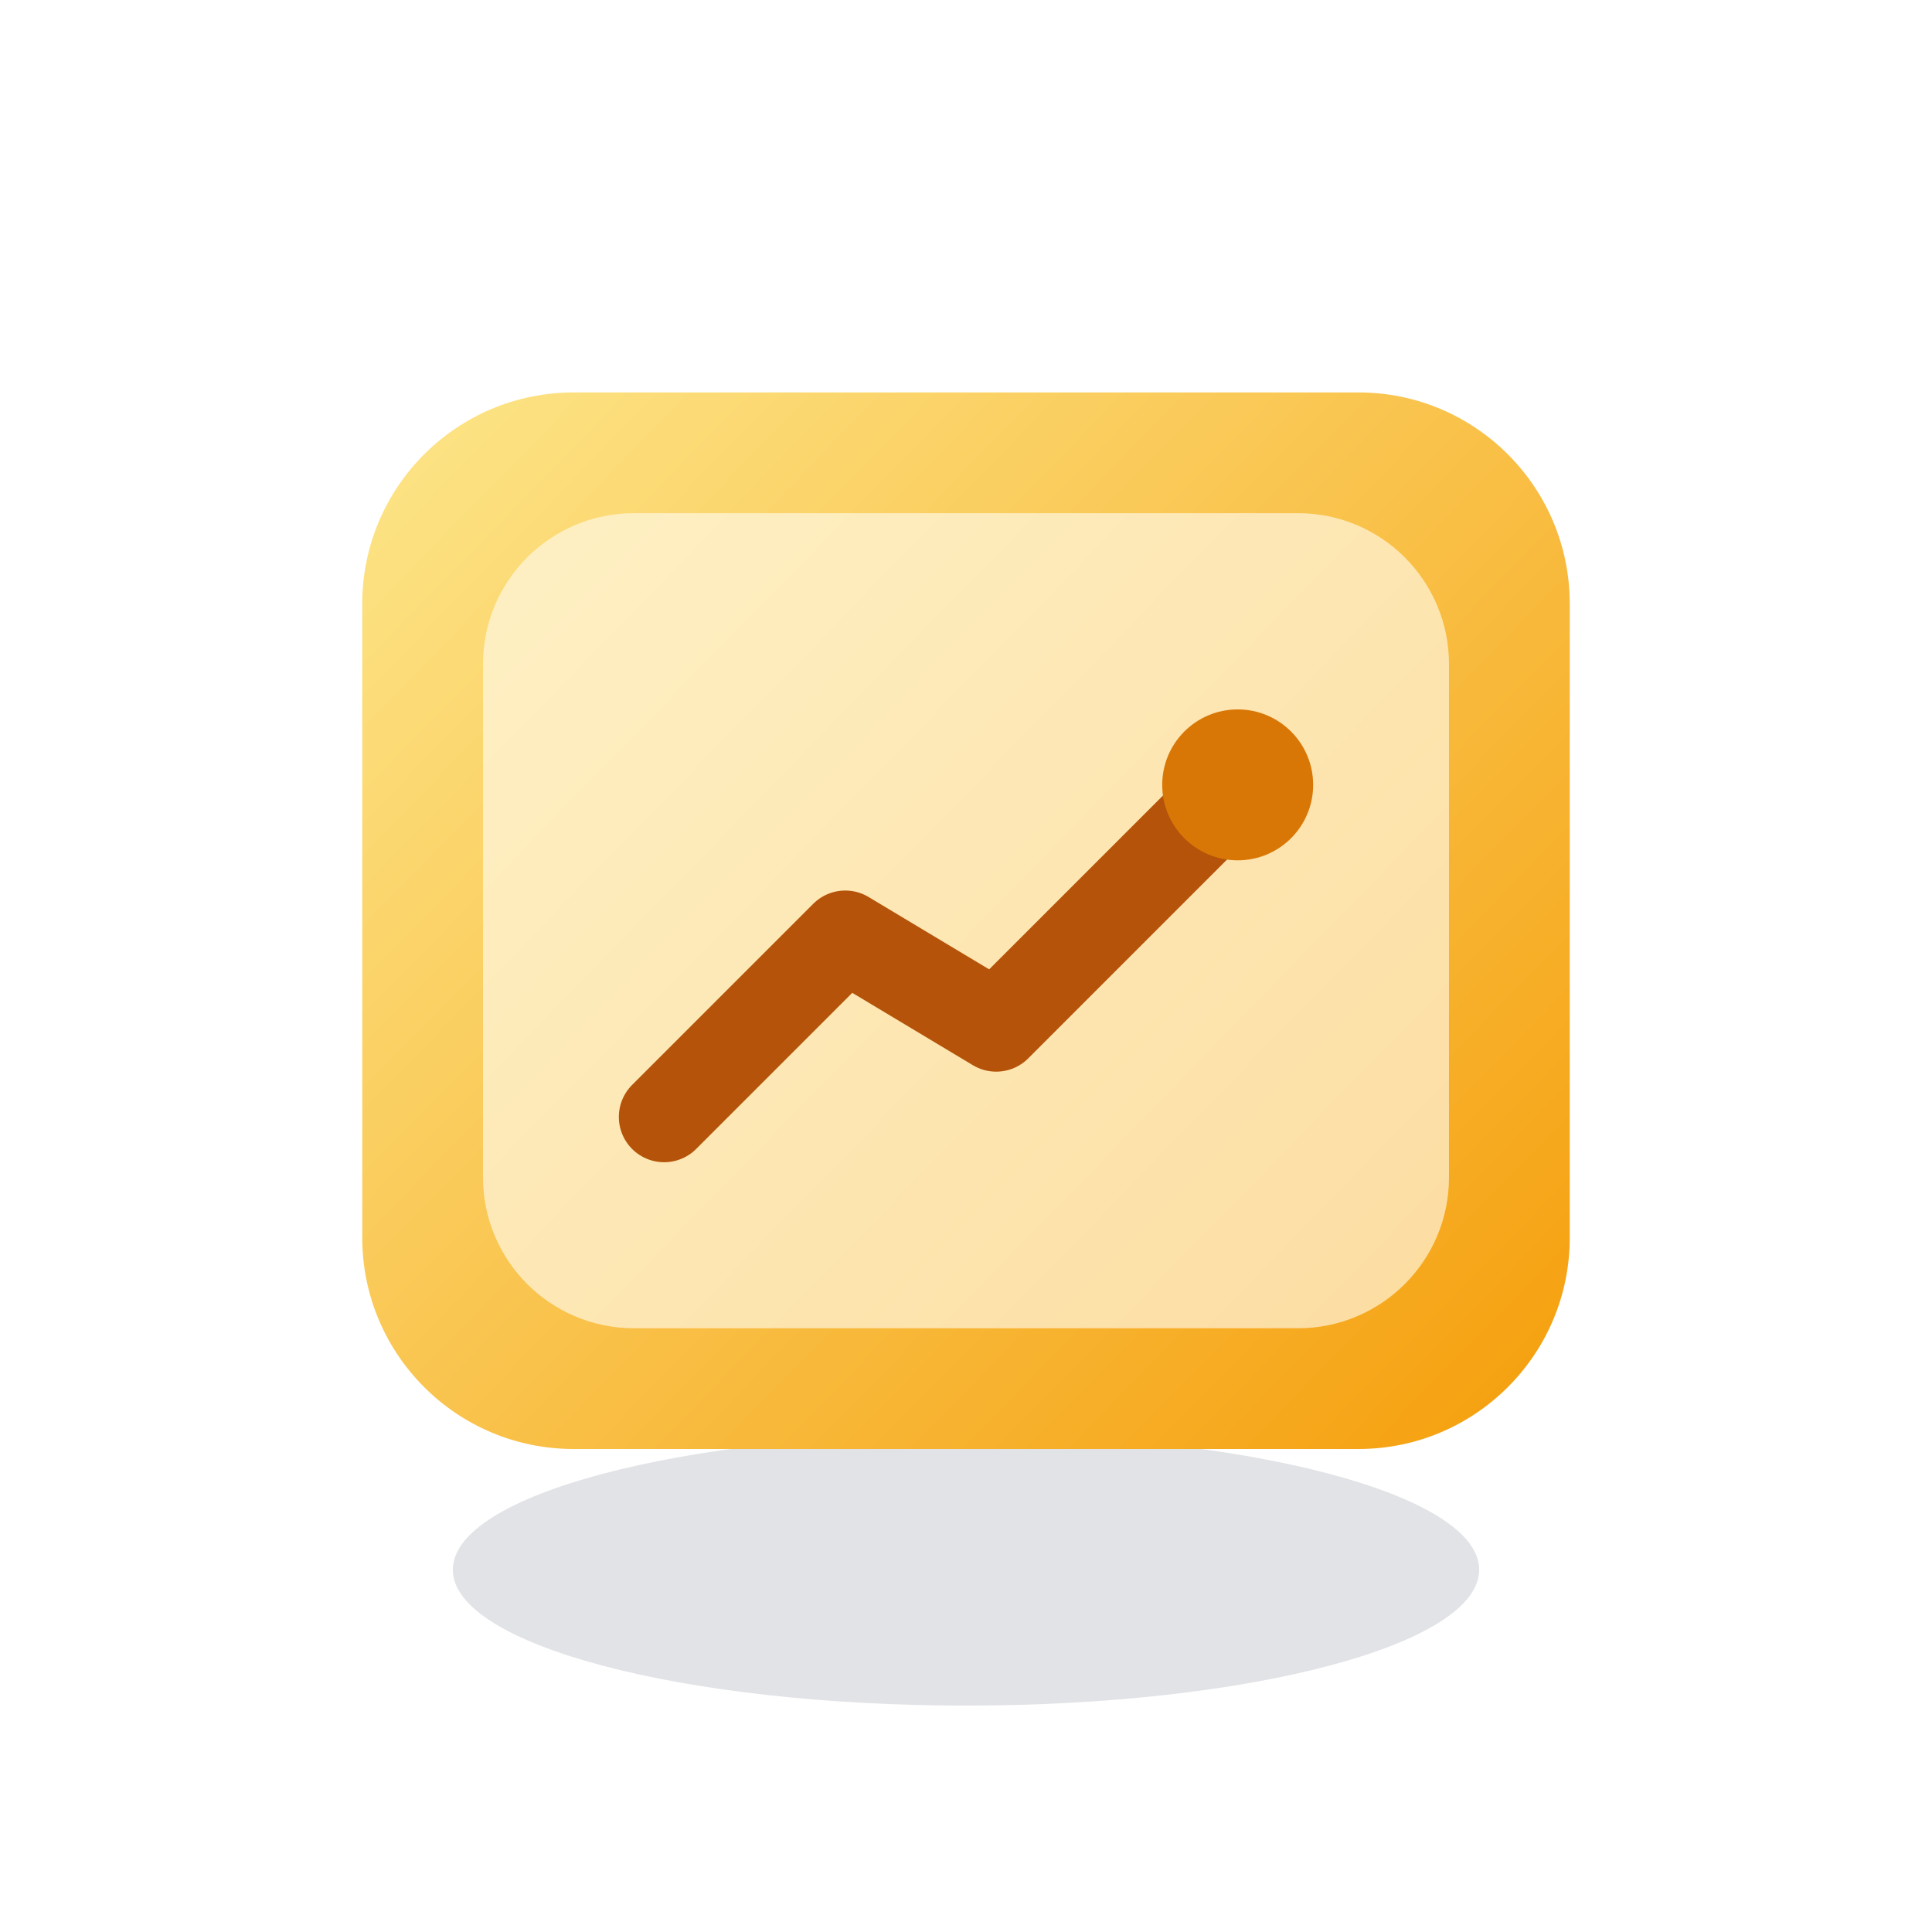
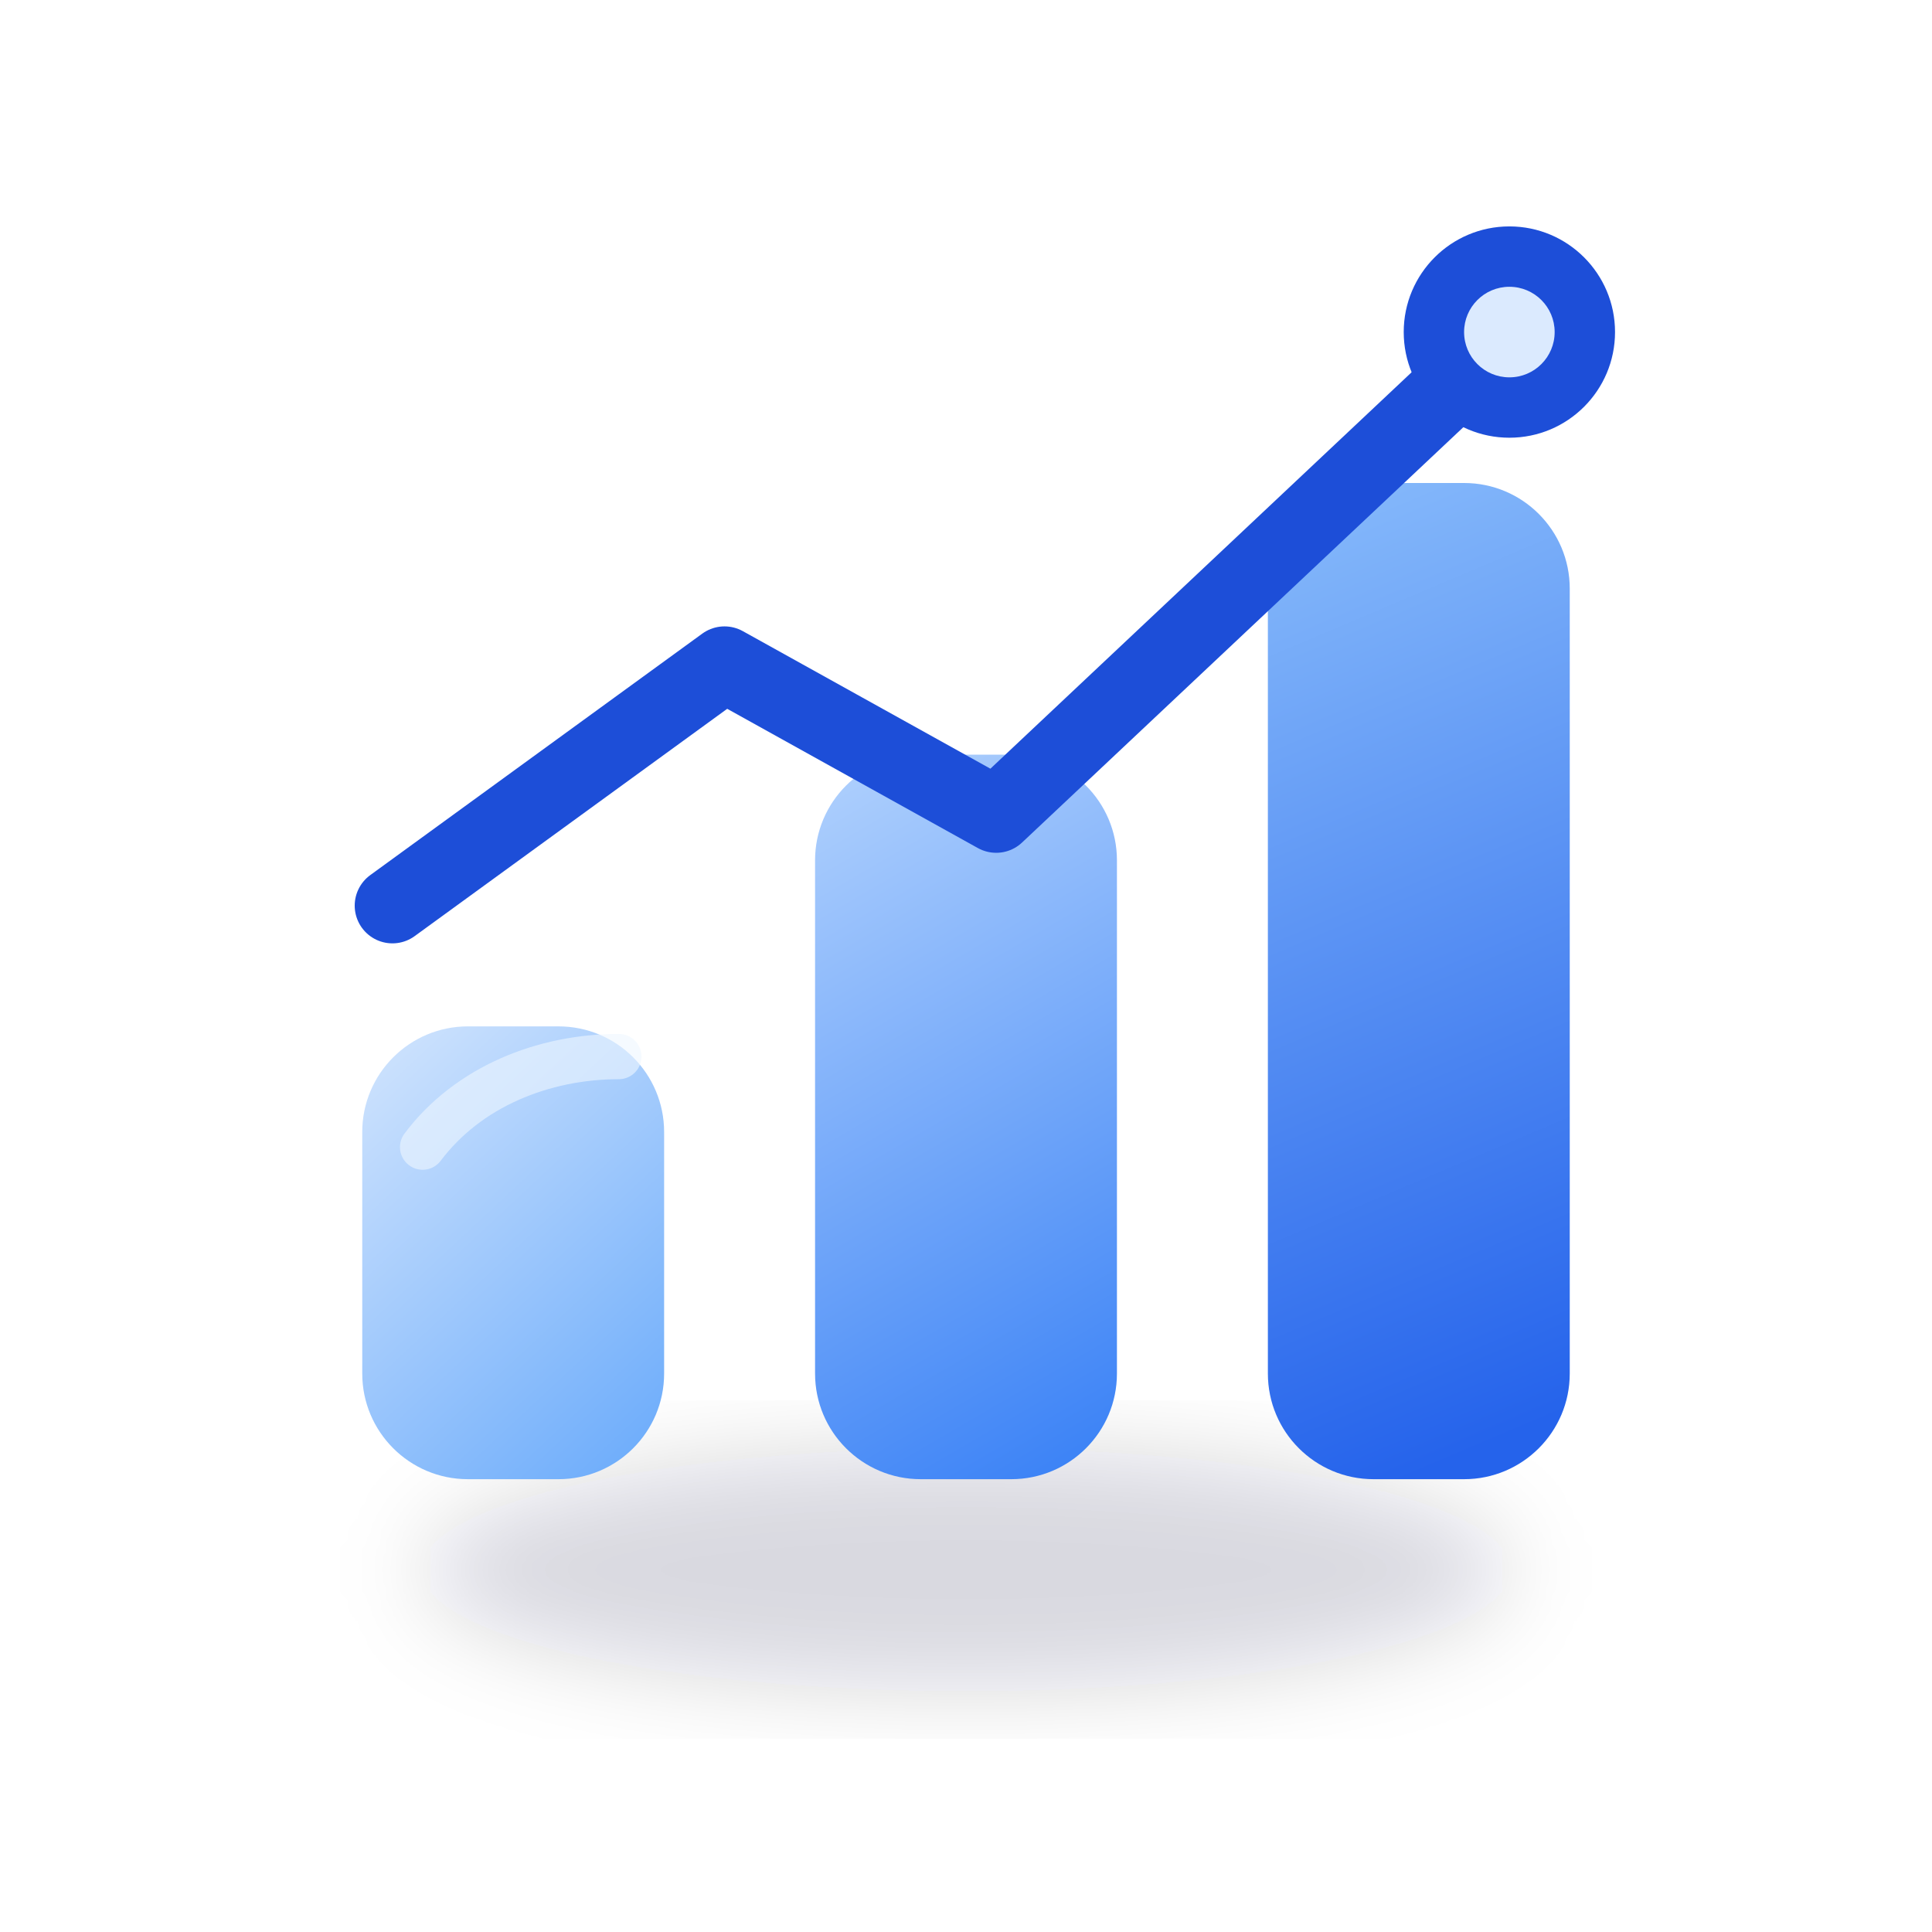
<svg xmlns="http://www.w3.org/2000/svg" width="128" height="128" viewBox="0 0 128 128" fill="none">
  <defs>
-     <linearGradient id="s1" x1="26" y1="24" x2="102" y2="98" gradientUnits="userSpaceOnUse">
-       <stop stop-color="#FDE68A" />
-       <stop offset="1" stop-color="#F59E0B" />
+     <linearGradient id="barTall" x1="70" y1="30" x2="98" y2="96" gradientUnits="userSpaceOnUse">
+       <stop stop-color="#93C5FD" />
+       <stop offset="1" stop-color="#2563EB" />
    </linearGradient>
+     <linearGradient id="barMid" x1="46" y1="48" x2="74" y2="96" gradientUnits="userSpaceOnUse">
+       <stop stop-color="#BFDBFE" />
+       <stop offset="1" stop-color="#3B82F6" />
+     </linearGradient>
+     <linearGradient id="barShort" x1="22" y1="66" x2="50" y2="96" gradientUnits="userSpaceOnUse">
+       <stop stop-color="#DBEAFE" />
+       <stop offset="1" stop-color="#60A5FA" />
+     </linearGradient>
+     <filter id="chartShadow" x="-20%" y="-20%" width="140%" height="140%">
+       <feGaussianBlur stdDeviation="3" />
+     </filter>
  </defs>
-   <ellipse cx="64" cy="104" rx="34" ry="9" fill="#0F172A" fill-opacity="0.12" />
-   <rect x="24" y="26" width="80" height="70" rx="14" fill="url(#s1)" />
-   <rect x="32" y="34" width="64" height="54" rx="10" fill="#FFFBEB" fill-opacity="0.65" />
-   <path d="M44 74L56 62L66 68L82 52" stroke="#B45309" stroke-width="6" stroke-linecap="round" stroke-linejoin="round" />
-   <circle cx="82" cy="52" r="5" fill="#D97706" />
+   <ellipse cx="64" cy="104" rx="36" ry="8" fill="#0F172A" fill-opacity="0.15" filter="url(#chartShadow)" />
+   <rect x="24" y="68" width="20" height="30" rx="7" fill="url(#barShort)" />
+   <rect x="54" y="50" width="20" height="48" rx="7" fill="url(#barMid)" />
+   <rect x="84" y="32" width="20" height="66" rx="7" fill="url(#barTall)" />
+   <path d="M26 60L48 44L66 54L100 22" stroke="#1D4ED8" stroke-width="5" stroke-linecap="round" stroke-linejoin="round" />
+   <circle cx="100" cy="22" r="7" fill="#1D4ED8" />
+   <circle cx="100" cy="22" r="3" fill="#DBEAFE" />
+   <path d="M28 76C31 72 36 70 41 70" stroke="#EFF6FF" stroke-width="3" stroke-linecap="round" stroke-opacity="0.6" />
</svg>
